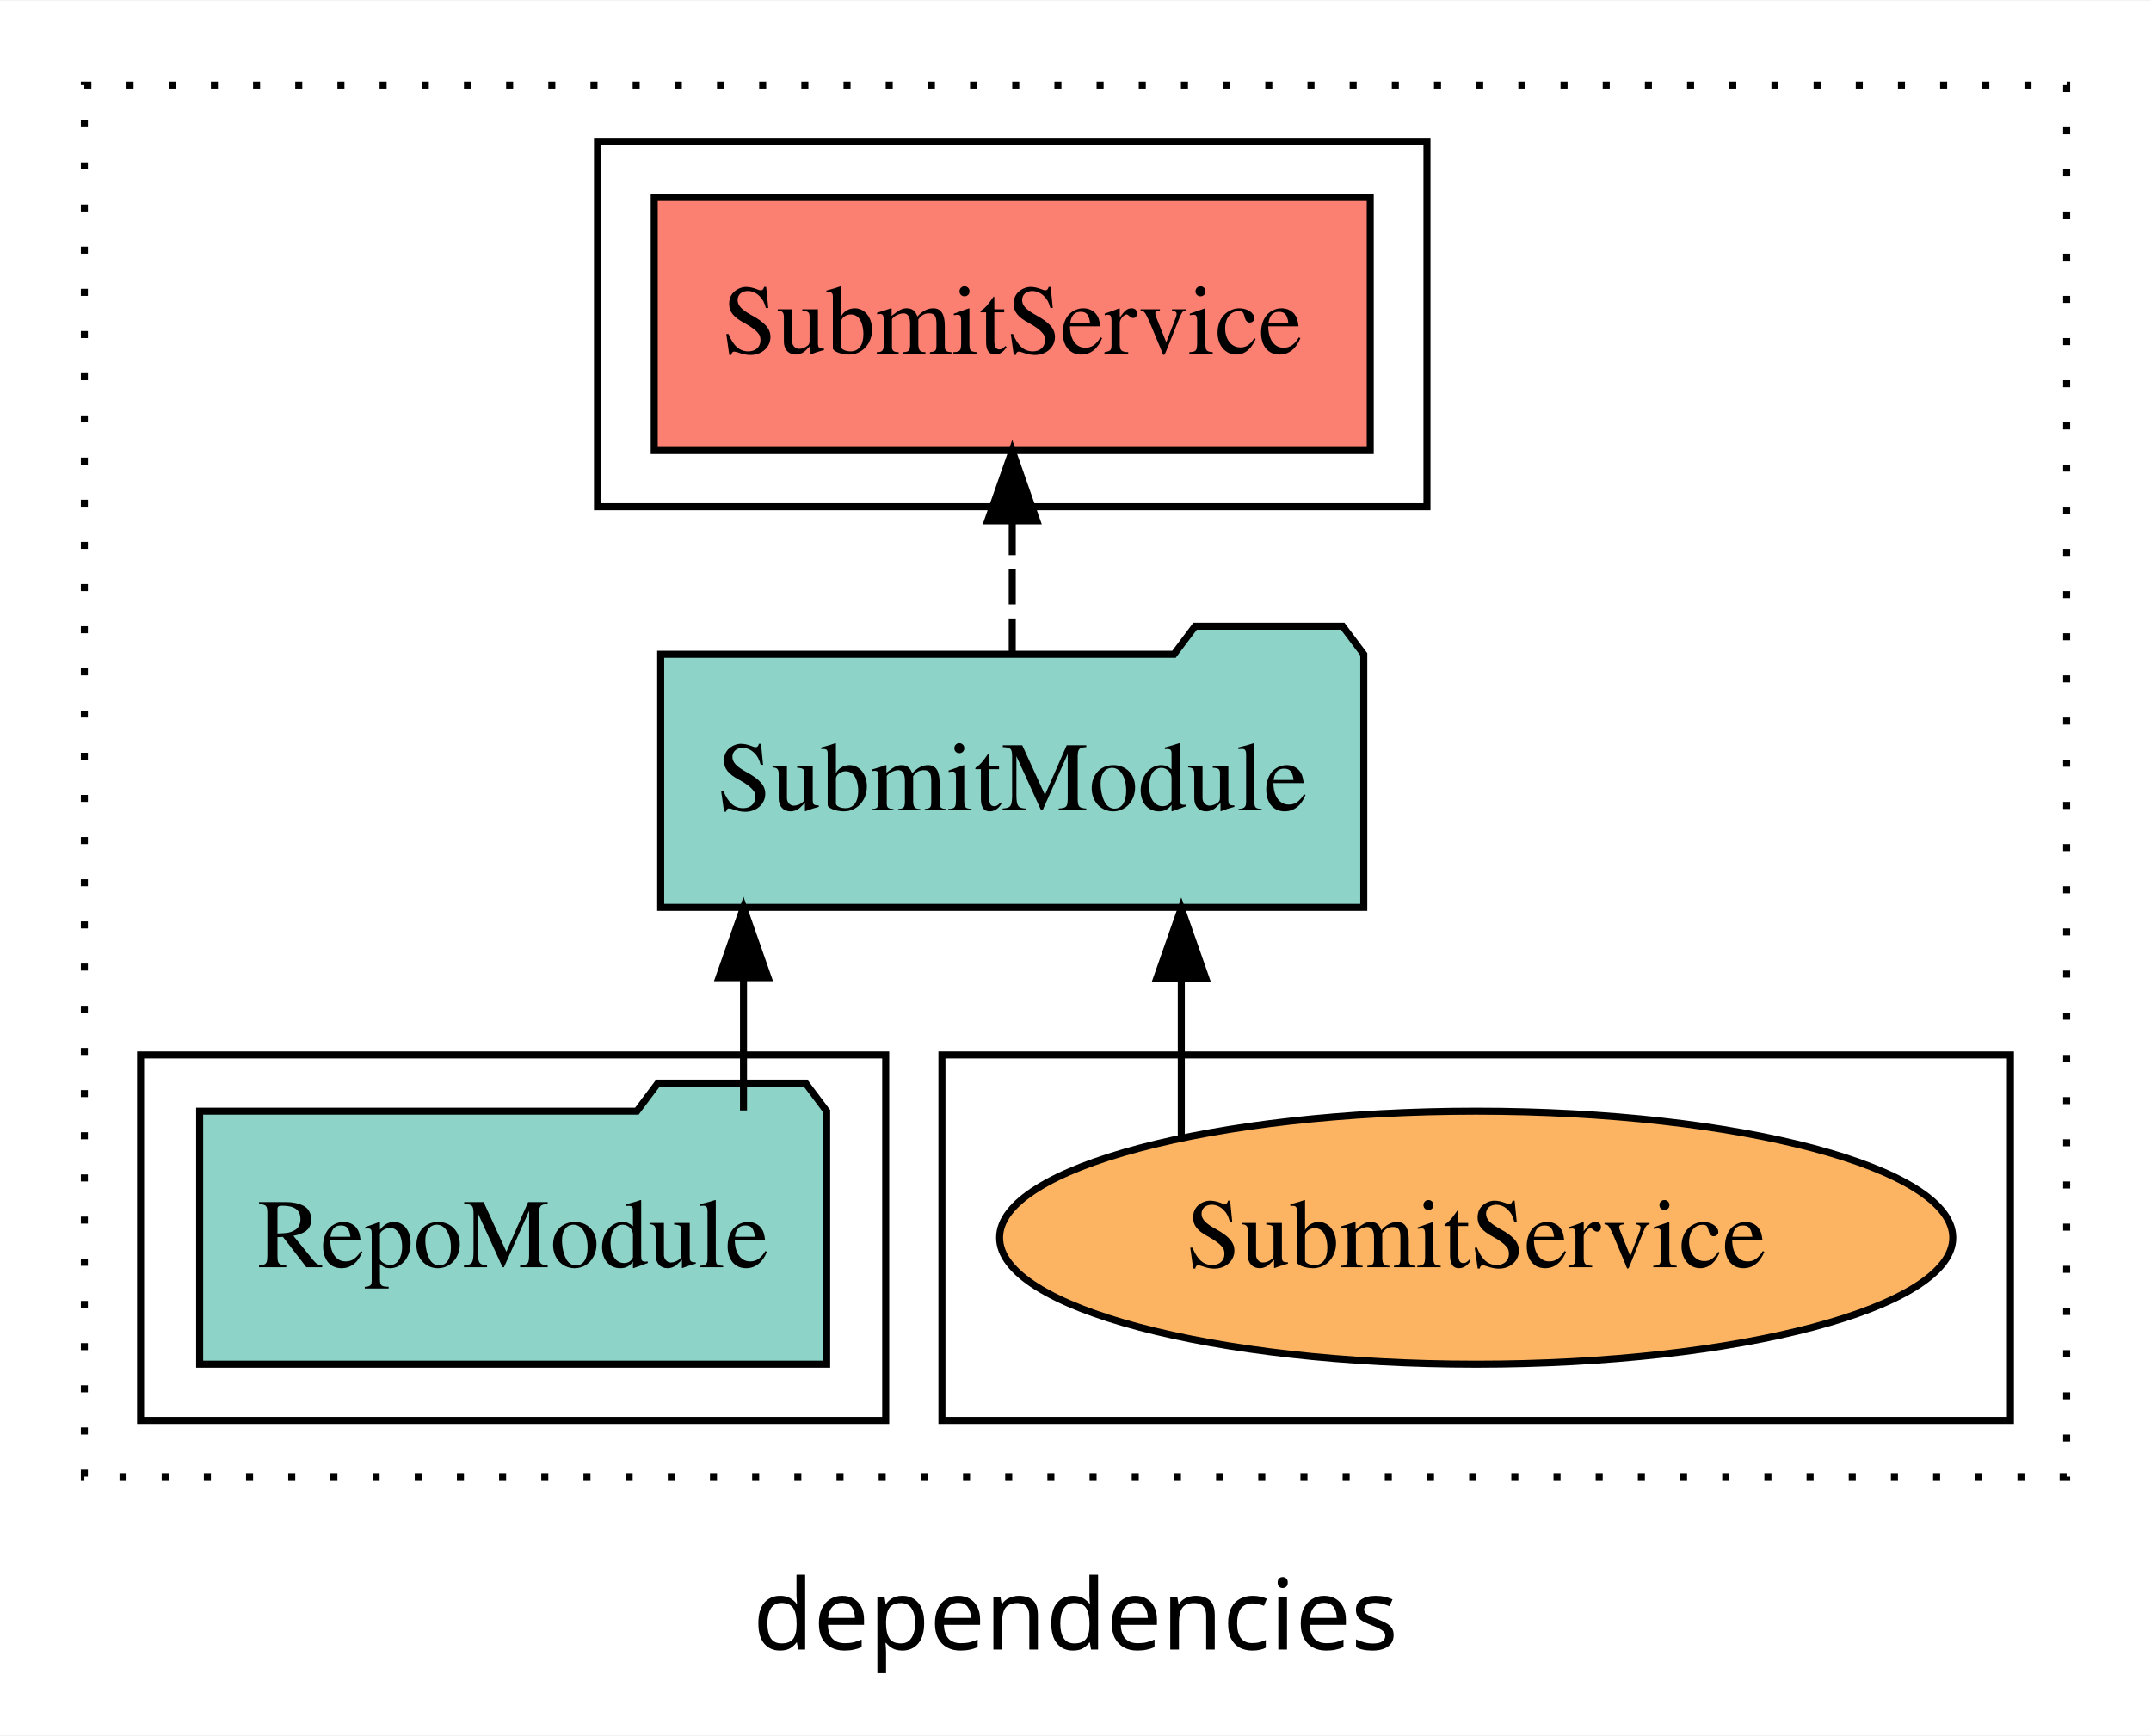
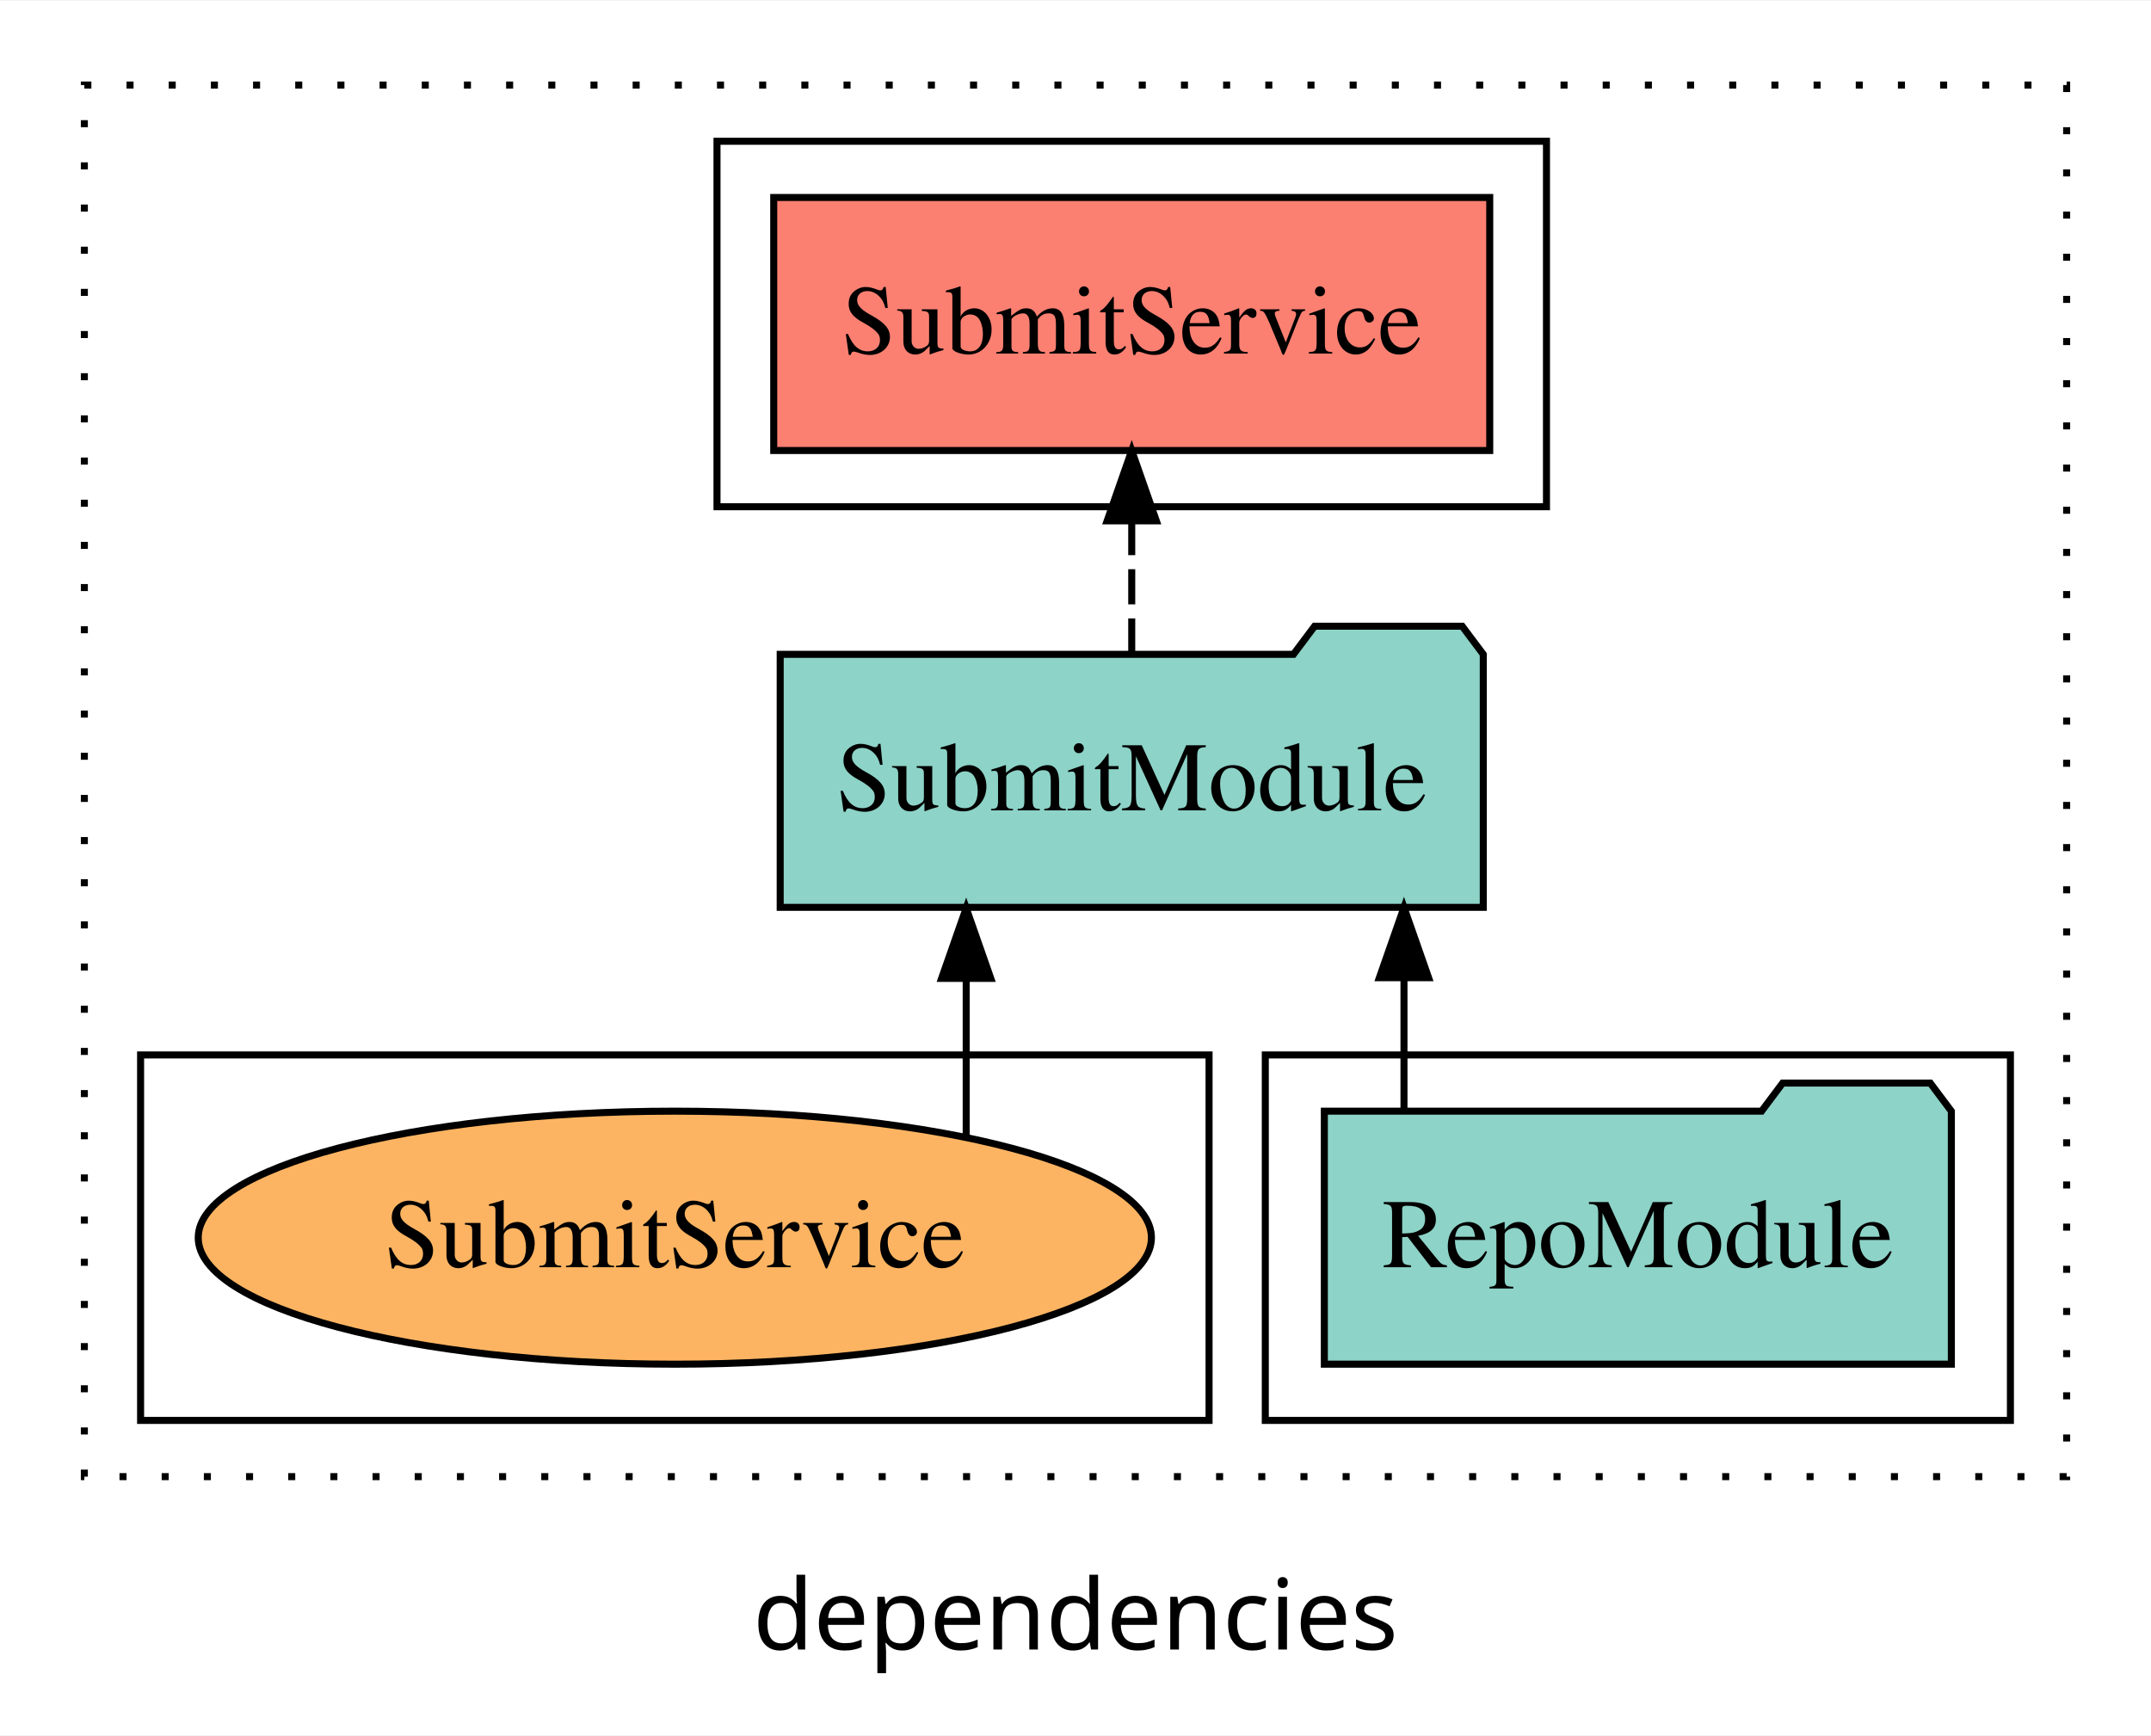
<svg xmlns="http://www.w3.org/2000/svg" width="306pt" height="247pt" viewBox="0.00 0.00 306.00 246.80">
  <g id="graph0" class="graph" transform="scale(1 1) rotate(0) translate(4 242.8)">
    <polygon fill="white" stroke="transparent" points="-4,4 -4,-242.8 302,-242.8 302,4 -4,4" />
    <text text-anchor="middle" x="149" y="-8.2" font-family="sans-serif" font-size="14.00">dependencies</text>
    <g id="clust1" class="cluster">
      <polygon fill="none" stroke="black" stroke-dasharray="1,5" points="8,-32.8 8,-230.8 290,-230.8 290,-32.8 8,-32.8" />
    </g>
    <g id="clust4" class="cluster">
-       <polygon fill="none" stroke="black" points="81,-170.8 81,-222.8 199,-222.8 199,-170.8 81,-170.8" />
+       <polygon fill="none" stroke="black" points="98,-170.8 98,-222.8 216,-222.8 216,-170.8 98,-170.8" />
+     </g>
+     <g id="clust3" class="cluster">
+       <polygon fill="none" stroke="black" points="176,-40.8 176,-92.8 282,-92.8 282,-40.8 176,-40.8" />
    </g>
    <g id="clust6" class="cluster">
-       <polygon fill="none" stroke="black" points="130,-40.8 130,-92.8 282,-92.8 282,-40.8 130,-40.8" />
-     </g>
-     <g id="clust3" class="cluster">
-       <polygon fill="none" stroke="black" points="16,-40.8 16,-92.8 122,-92.8 122,-40.8 16,-40.8" />
+       <polygon fill="none" stroke="black" points="16,-40.8 16,-92.8 168,-92.8 168,-40.8 16,-40.8" />
    </g>
    <g id="node1" class="node">
-       <polygon fill="#8dd3c7" stroke="black" points="113.6,-84.8 110.6,-88.8 89.6,-88.8 86.6,-84.8 24.4,-84.8 24.4,-48.8 113.6,-48.8 113.6,-84.8" />
-       <text text-anchor="middle" x="69" y="-62.6" font-family="Times,serif" font-size="14.00">RepoModule</text>
+       <polygon fill="#8dd3c7" stroke="black" points="273.6,-84.8 270.6,-88.8 249.6,-88.8 246.6,-84.8 184.4,-84.8 184.4,-48.8 273.6,-48.8 273.6,-84.8" />
+       <text text-anchor="middle" x="229" y="-62.6" font-family="Times,serif" font-size="14.00">RepoModule</text>
    </g>
    <g id="node2" class="node">
-       <polygon fill="#8dd3c7" stroke="black" points="190.01,-149.8 187.01,-153.8 166.01,-153.8 163.01,-149.8 89.99,-149.8 89.99,-113.8 190.01,-113.8 190.01,-149.8" />
-       <text text-anchor="middle" x="140" y="-127.6" font-family="Times,serif" font-size="14.00">SubmitModule</text>
+       <polygon fill="#8dd3c7" stroke="black" points="207.01,-149.8 204.01,-153.8 183.01,-153.8 180.01,-149.8 106.99,-149.8 106.99,-113.8 207.01,-113.8 207.01,-149.8" />
+       <text text-anchor="middle" x="157" y="-127.6" font-family="Times,serif" font-size="14.00">SubmitModule</text>
    </g>
    <g id="edge1" class="edge">
-       <path fill="none" stroke="black" d="M101.77,-84.91C101.77,-84.91 101.77,-103.79 101.77,-103.79" />
-       <polygon fill="black" stroke="black" points="98.27,-103.79 101.77,-113.79 105.27,-103.79 98.27,-103.79" />
+       <path fill="none" stroke="black" d="M195.73,-84.91C195.73,-84.91 195.73,-103.79 195.73,-103.79" />
+       <polygon fill="black" stroke="black" points="192.23,-103.79 195.73,-113.79 199.23,-103.79 192.23,-103.79" />
    </g>
    <g id="node3" class="node">
-       <polygon fill="#fb8072" stroke="black" points="190.93,-214.8 89.07,-214.8 89.07,-178.8 190.93,-178.8 190.93,-214.8" />
-       <text text-anchor="middle" x="140" y="-192.6" font-family="Times,serif" font-size="14.00">SubmitService </text>
+       <polygon fill="#fb8072" stroke="black" points="207.93,-214.8 106.07,-214.8 106.07,-178.8 207.93,-178.8 207.93,-214.8" />
+       <text text-anchor="middle" x="157" y="-192.6" font-family="Times,serif" font-size="14.00">SubmitService </text>
    </g>
    <g id="edge2" class="edge">
-       <path fill="none" stroke="black" stroke-dasharray="5,2" d="M140,-149.91C140,-149.91 140,-168.79 140,-168.79" />
-       <polygon fill="black" stroke="black" points="136.5,-168.79 140,-178.79 143.5,-168.79 136.5,-168.79" />
+       <path fill="none" stroke="black" stroke-dasharray="5,2" d="M157,-149.91C157,-149.91 157,-168.79 157,-168.79" />
+       <polygon fill="black" stroke="black" points="153.5,-168.79 157,-178.79 160.5,-168.79 153.5,-168.79" />
    </g>
    <g id="node4" class="node">
-       <ellipse fill="#fdb462" stroke="black" cx="206" cy="-66.8" rx="67.8" ry="18" />
-       <text text-anchor="middle" x="206" y="-62.6" font-family="Times,serif" font-size="14.00">SubmitService</text>
+       <ellipse fill="#fdb462" stroke="black" cx="92" cy="-66.8" rx="67.8" ry="18" />
+       <text text-anchor="middle" x="92" y="-62.6" font-family="Times,serif" font-size="14.00">SubmitService</text>
    </g>
    <g id="edge3" class="edge">
-       <path fill="none" stroke="black" d="M164.05,-81.23C164.05,-81.23 164.05,-103.69 164.05,-103.69" />
-       <polygon fill="black" stroke="black" points="160.55,-103.69 164.05,-113.69 167.55,-103.69 160.55,-103.69" />
+       <path fill="none" stroke="black" d="M133.45,-81.23C133.45,-81.23 133.45,-103.69 133.45,-103.69" />
+       <polygon fill="black" stroke="black" points="129.95,-103.69 133.45,-113.69 136.95,-103.69 129.95,-103.69" />
    </g>
  </g>
</svg>
